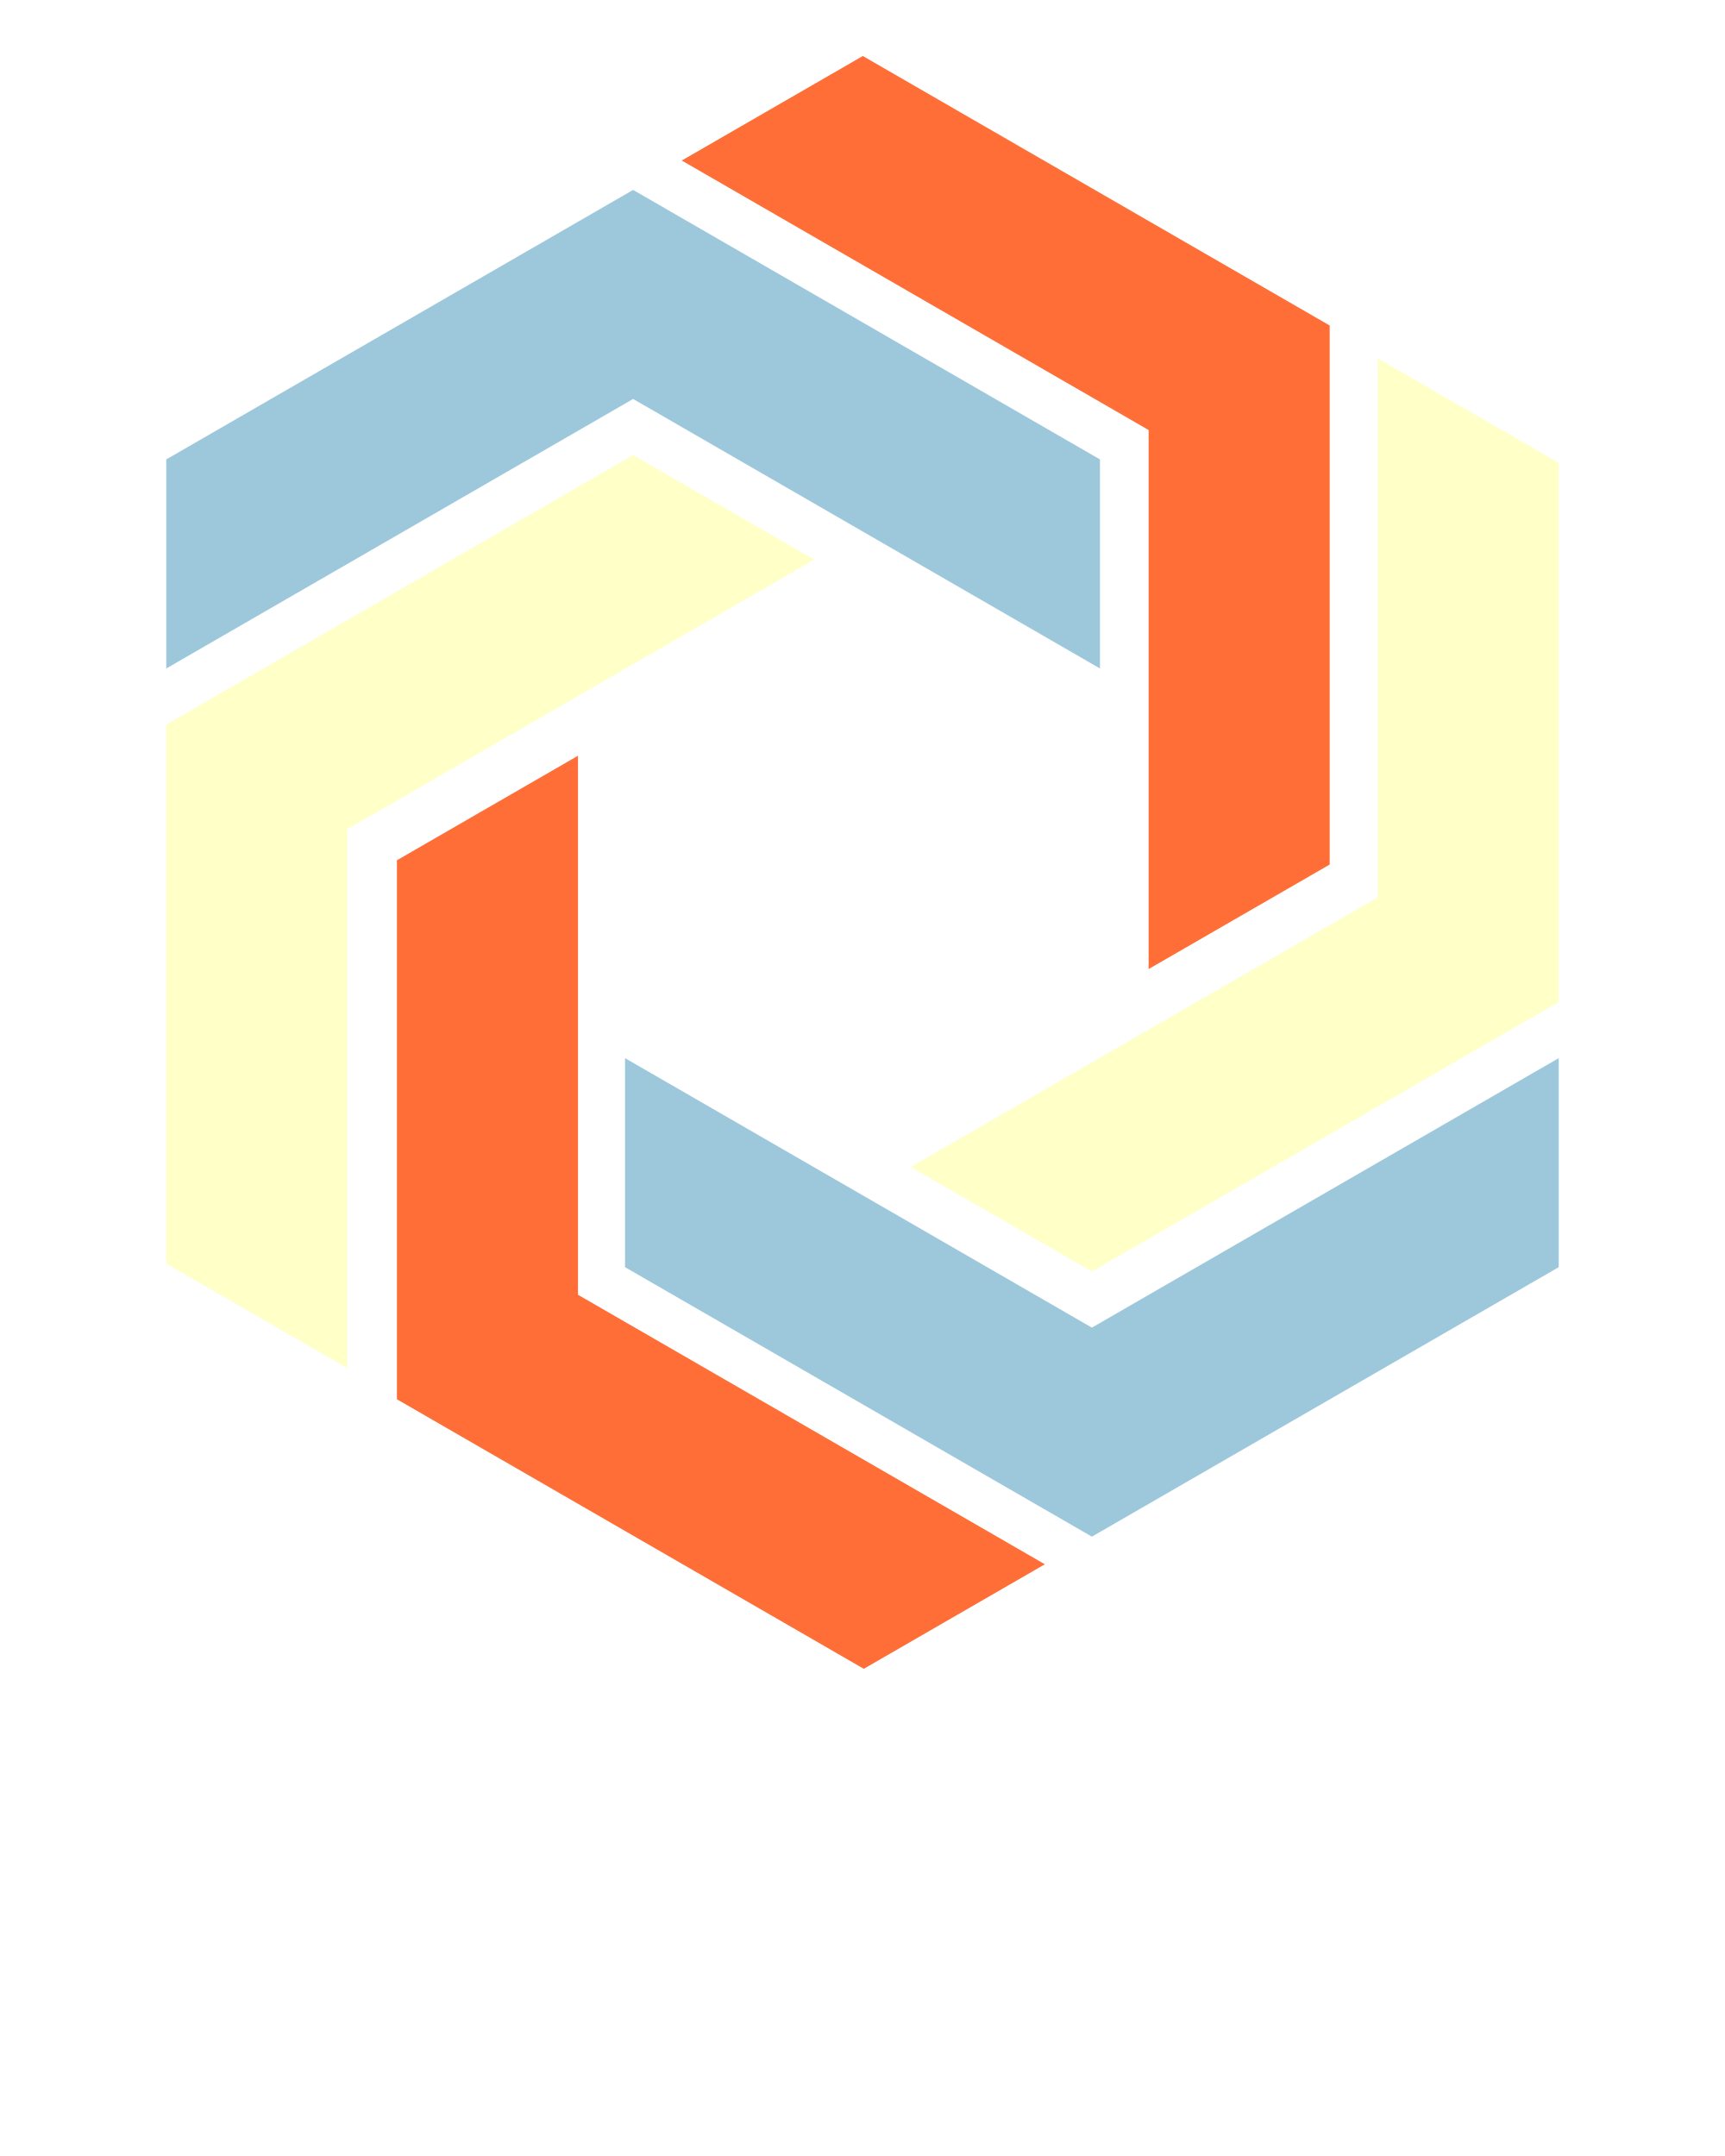
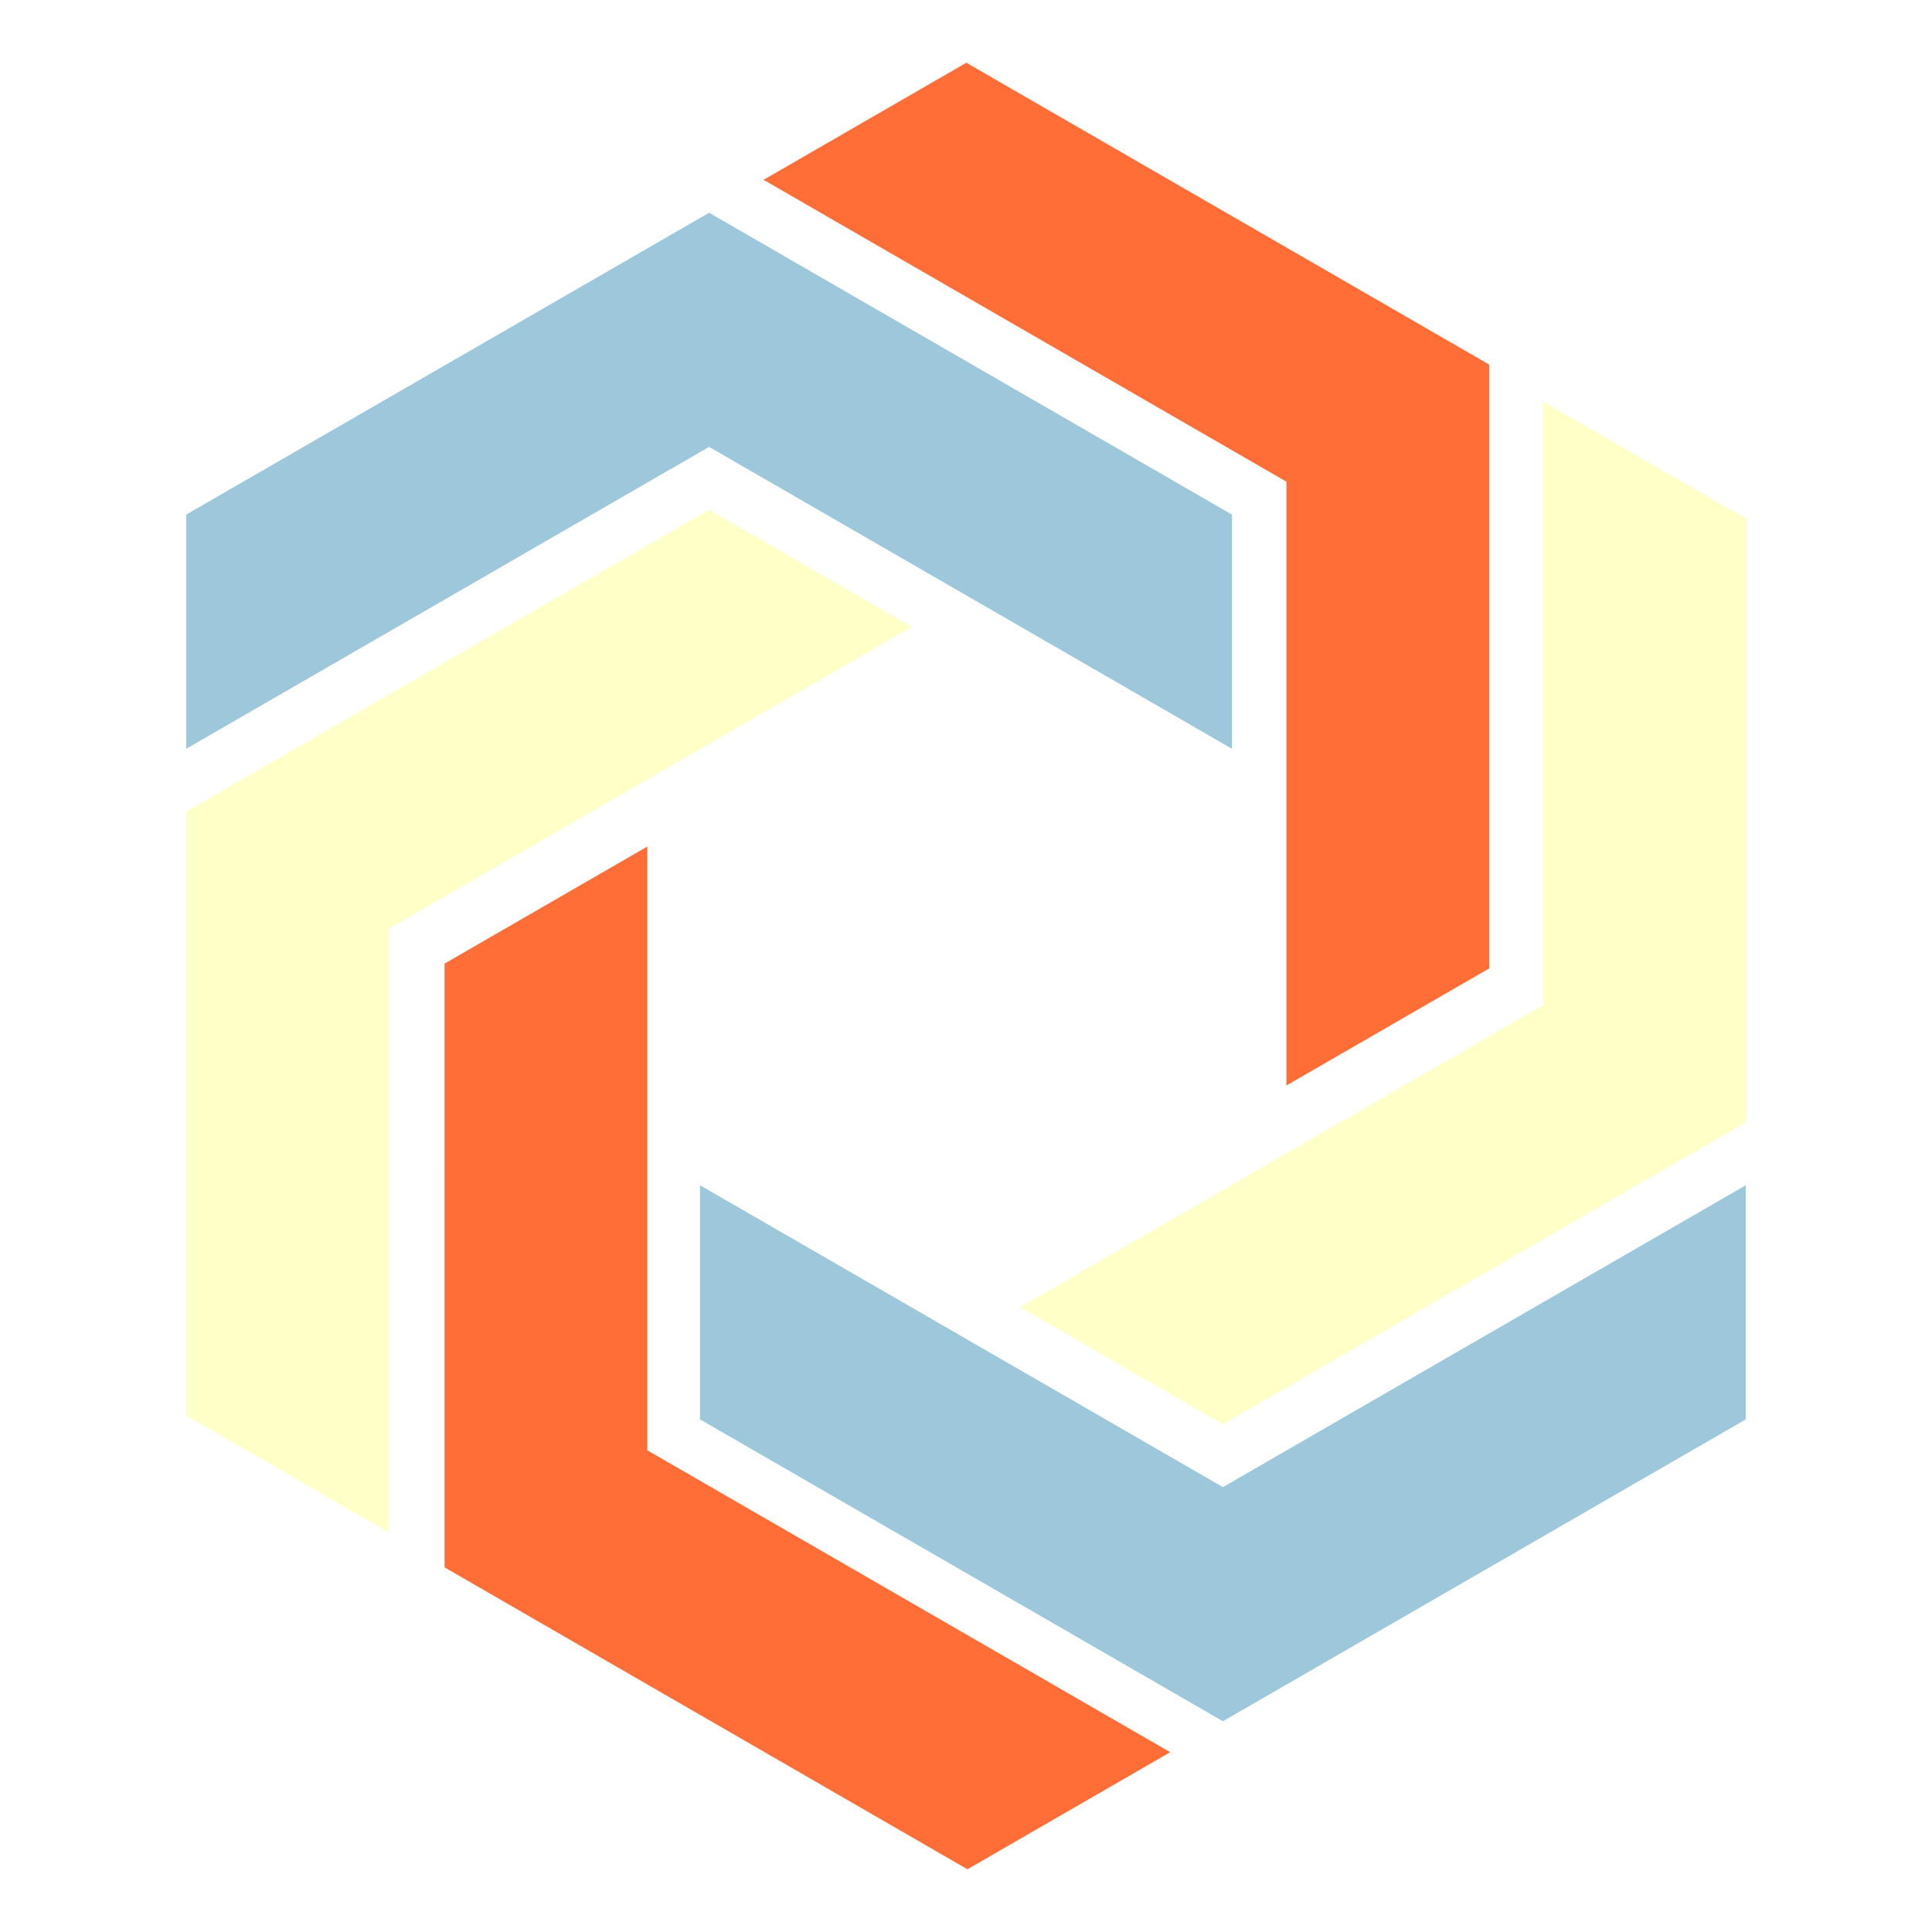
- <svg xmlns="http://www.w3.org/2000/svg" version="1.1" x="0px" y="0px" viewBox="0 0 100 125" enable-background="new 0 0 100 100" xml:space="preserve">
+ <svg xmlns="http://www.w3.org/2000/svg" version="1.1" x="0px" y="0px" viewBox="0 0 100 100" enable-background="new 0 0 100 100" xml:space="preserve">
  <g>
    <polygon points="36.703,11.011 9.638,26.636 9.638,38.757 36.703,23.131 63.767,38.757 63.767,26.636   " fill="#9DC8DC" />
  </g>
  <g>
    <polygon points="63.298,89.092 36.233,73.467 36.233,61.348 63.298,76.973 90.362,61.348 90.362,73.467   " fill="#9DC8DC" />
  </g>
  <g>
    <polygon points="9.638,42.012 36.703,26.386 47.198,32.446 20.134,48.072 20.134,79.324 9.638,73.264   " fill="#FFFFC8" />
  </g>
  <g>
    <polygon points="77.083,18.872 50.018,3.247 39.522,9.307 66.586,24.932 66.586,56.184 77.083,50.124   " fill="#FF6E37" />
  </g>
  <g>
    <polygon points="23.01,81.127 23.011,49.876 33.507,43.816 33.507,75.068 60.571,90.693 50.075,96.754   " fill="#FF6E37" />
  </g>
  <g>
    <polygon points="90.362,58.092 90.362,26.84 79.866,20.78 79.866,52.031 52.802,67.658 63.298,73.719   " fill="#FFFFC8" />
  </g>
</svg>
